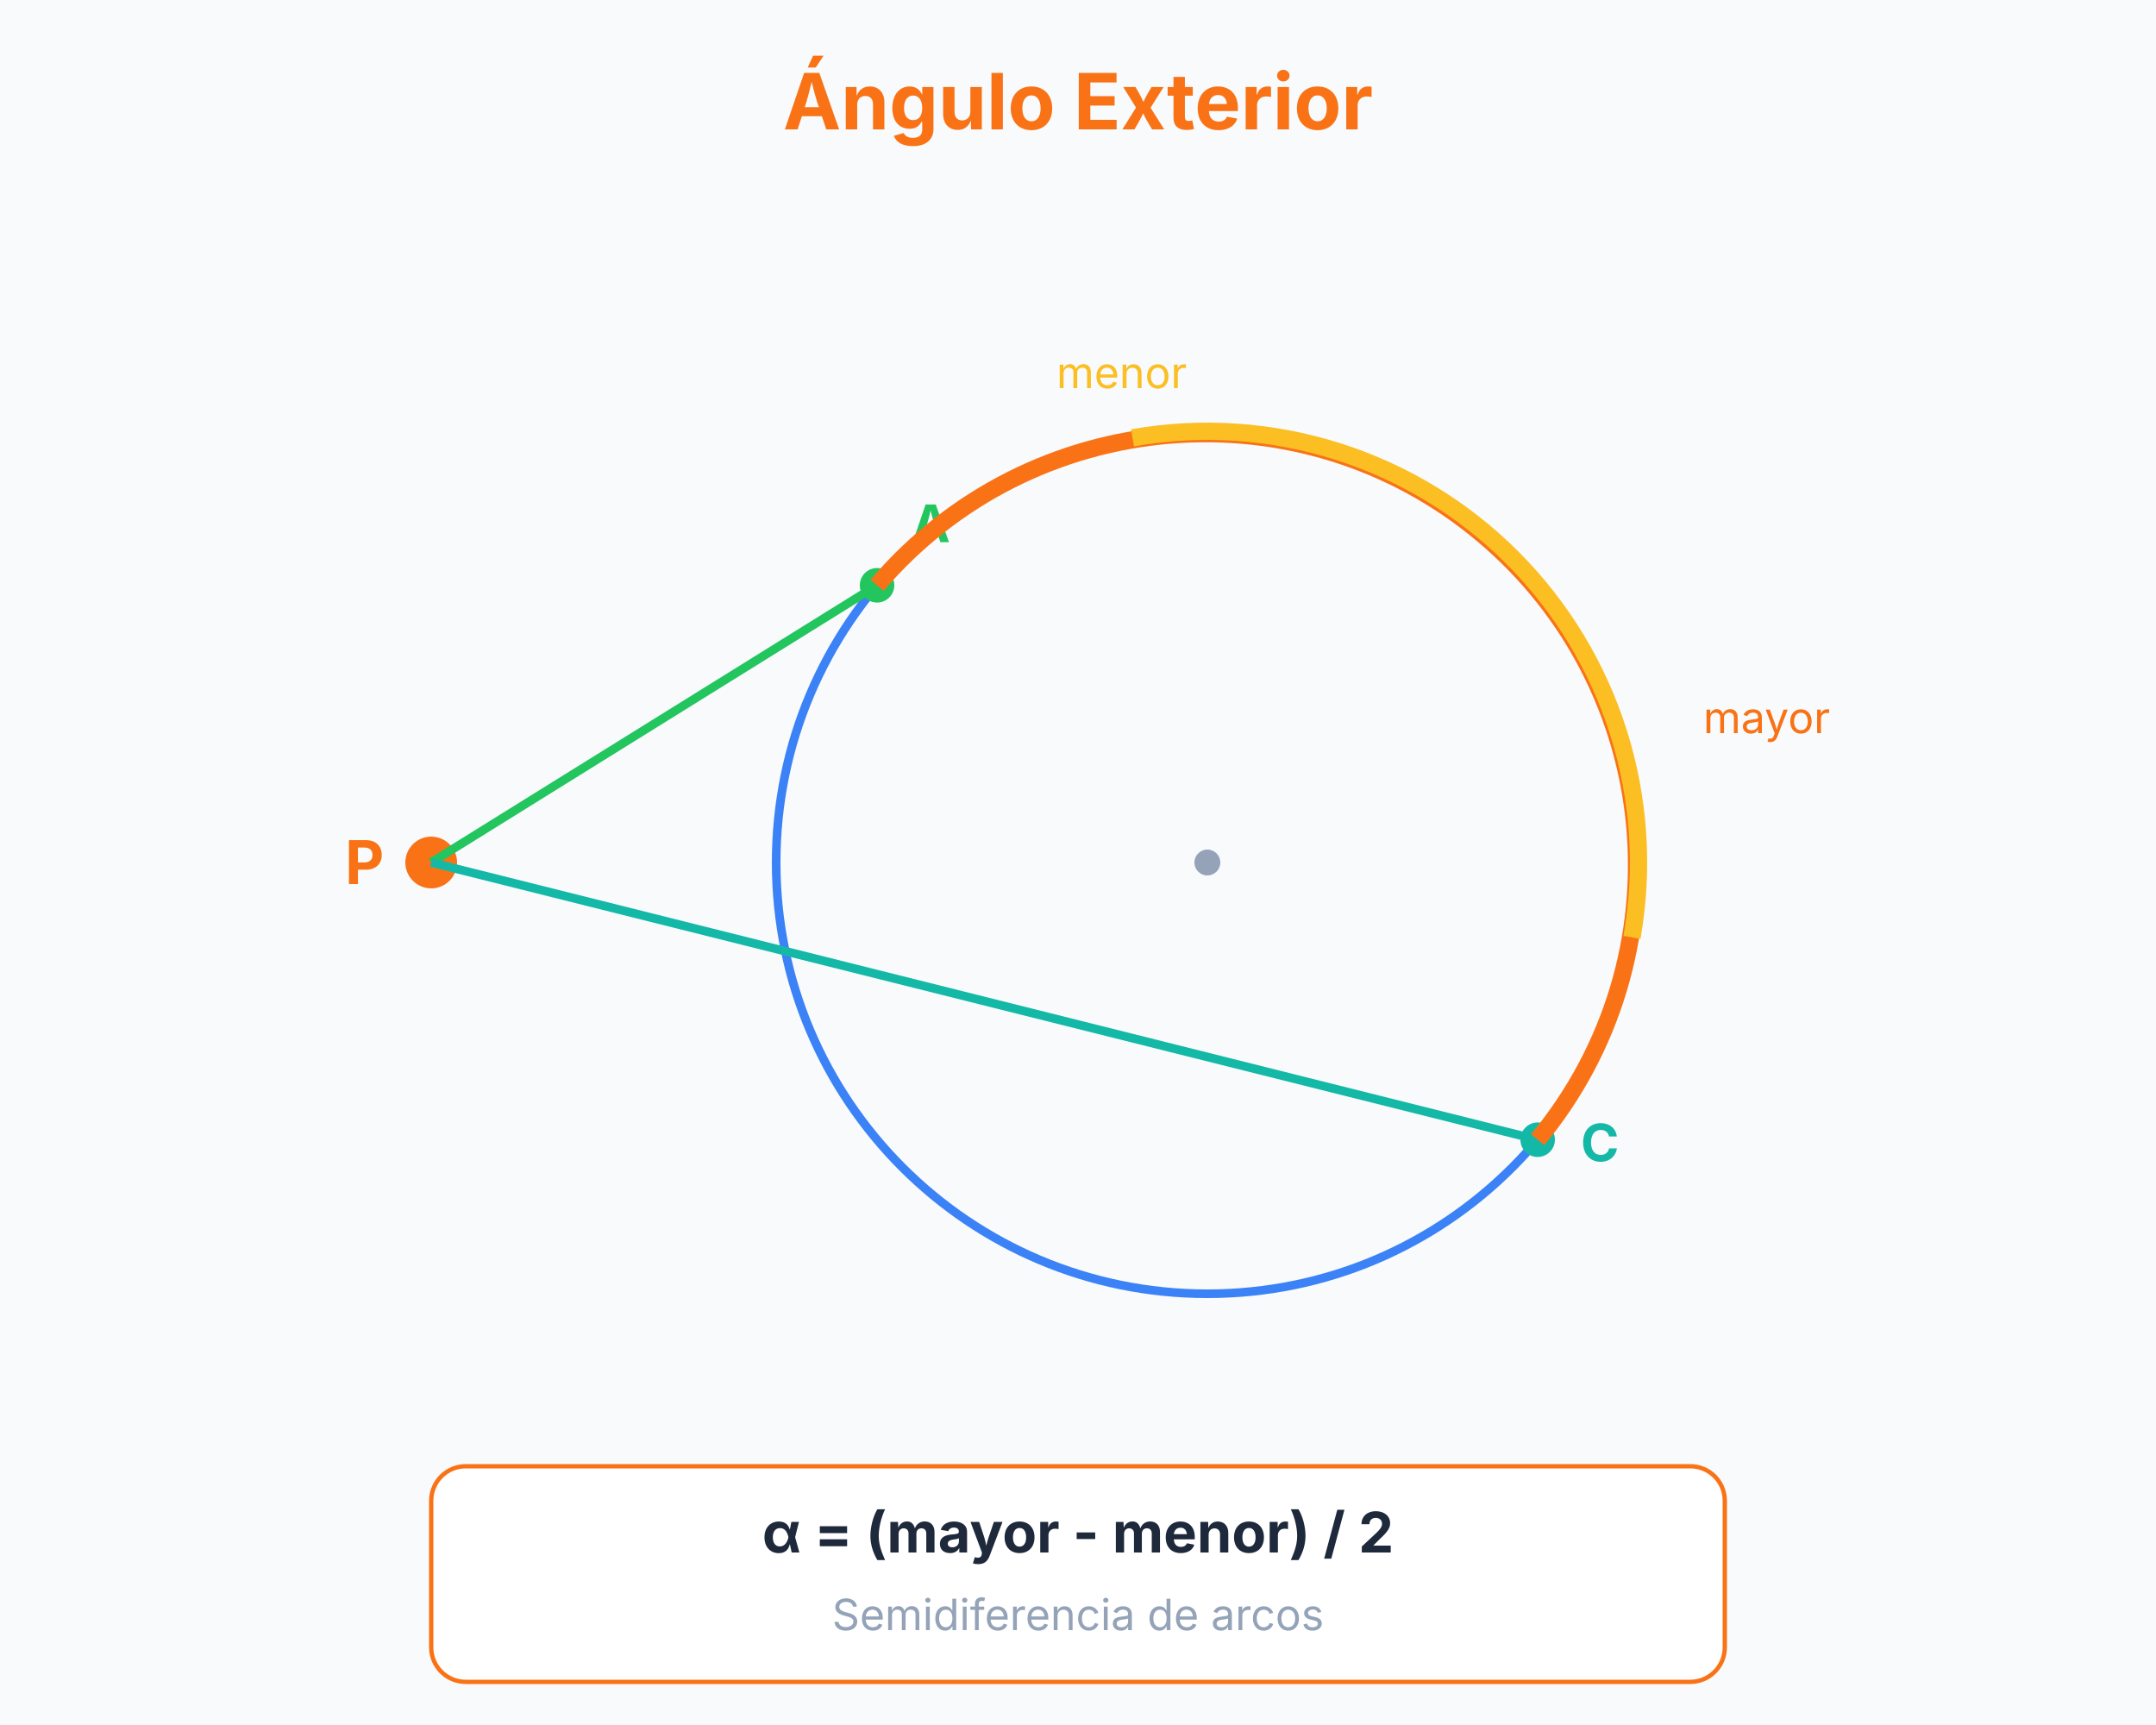
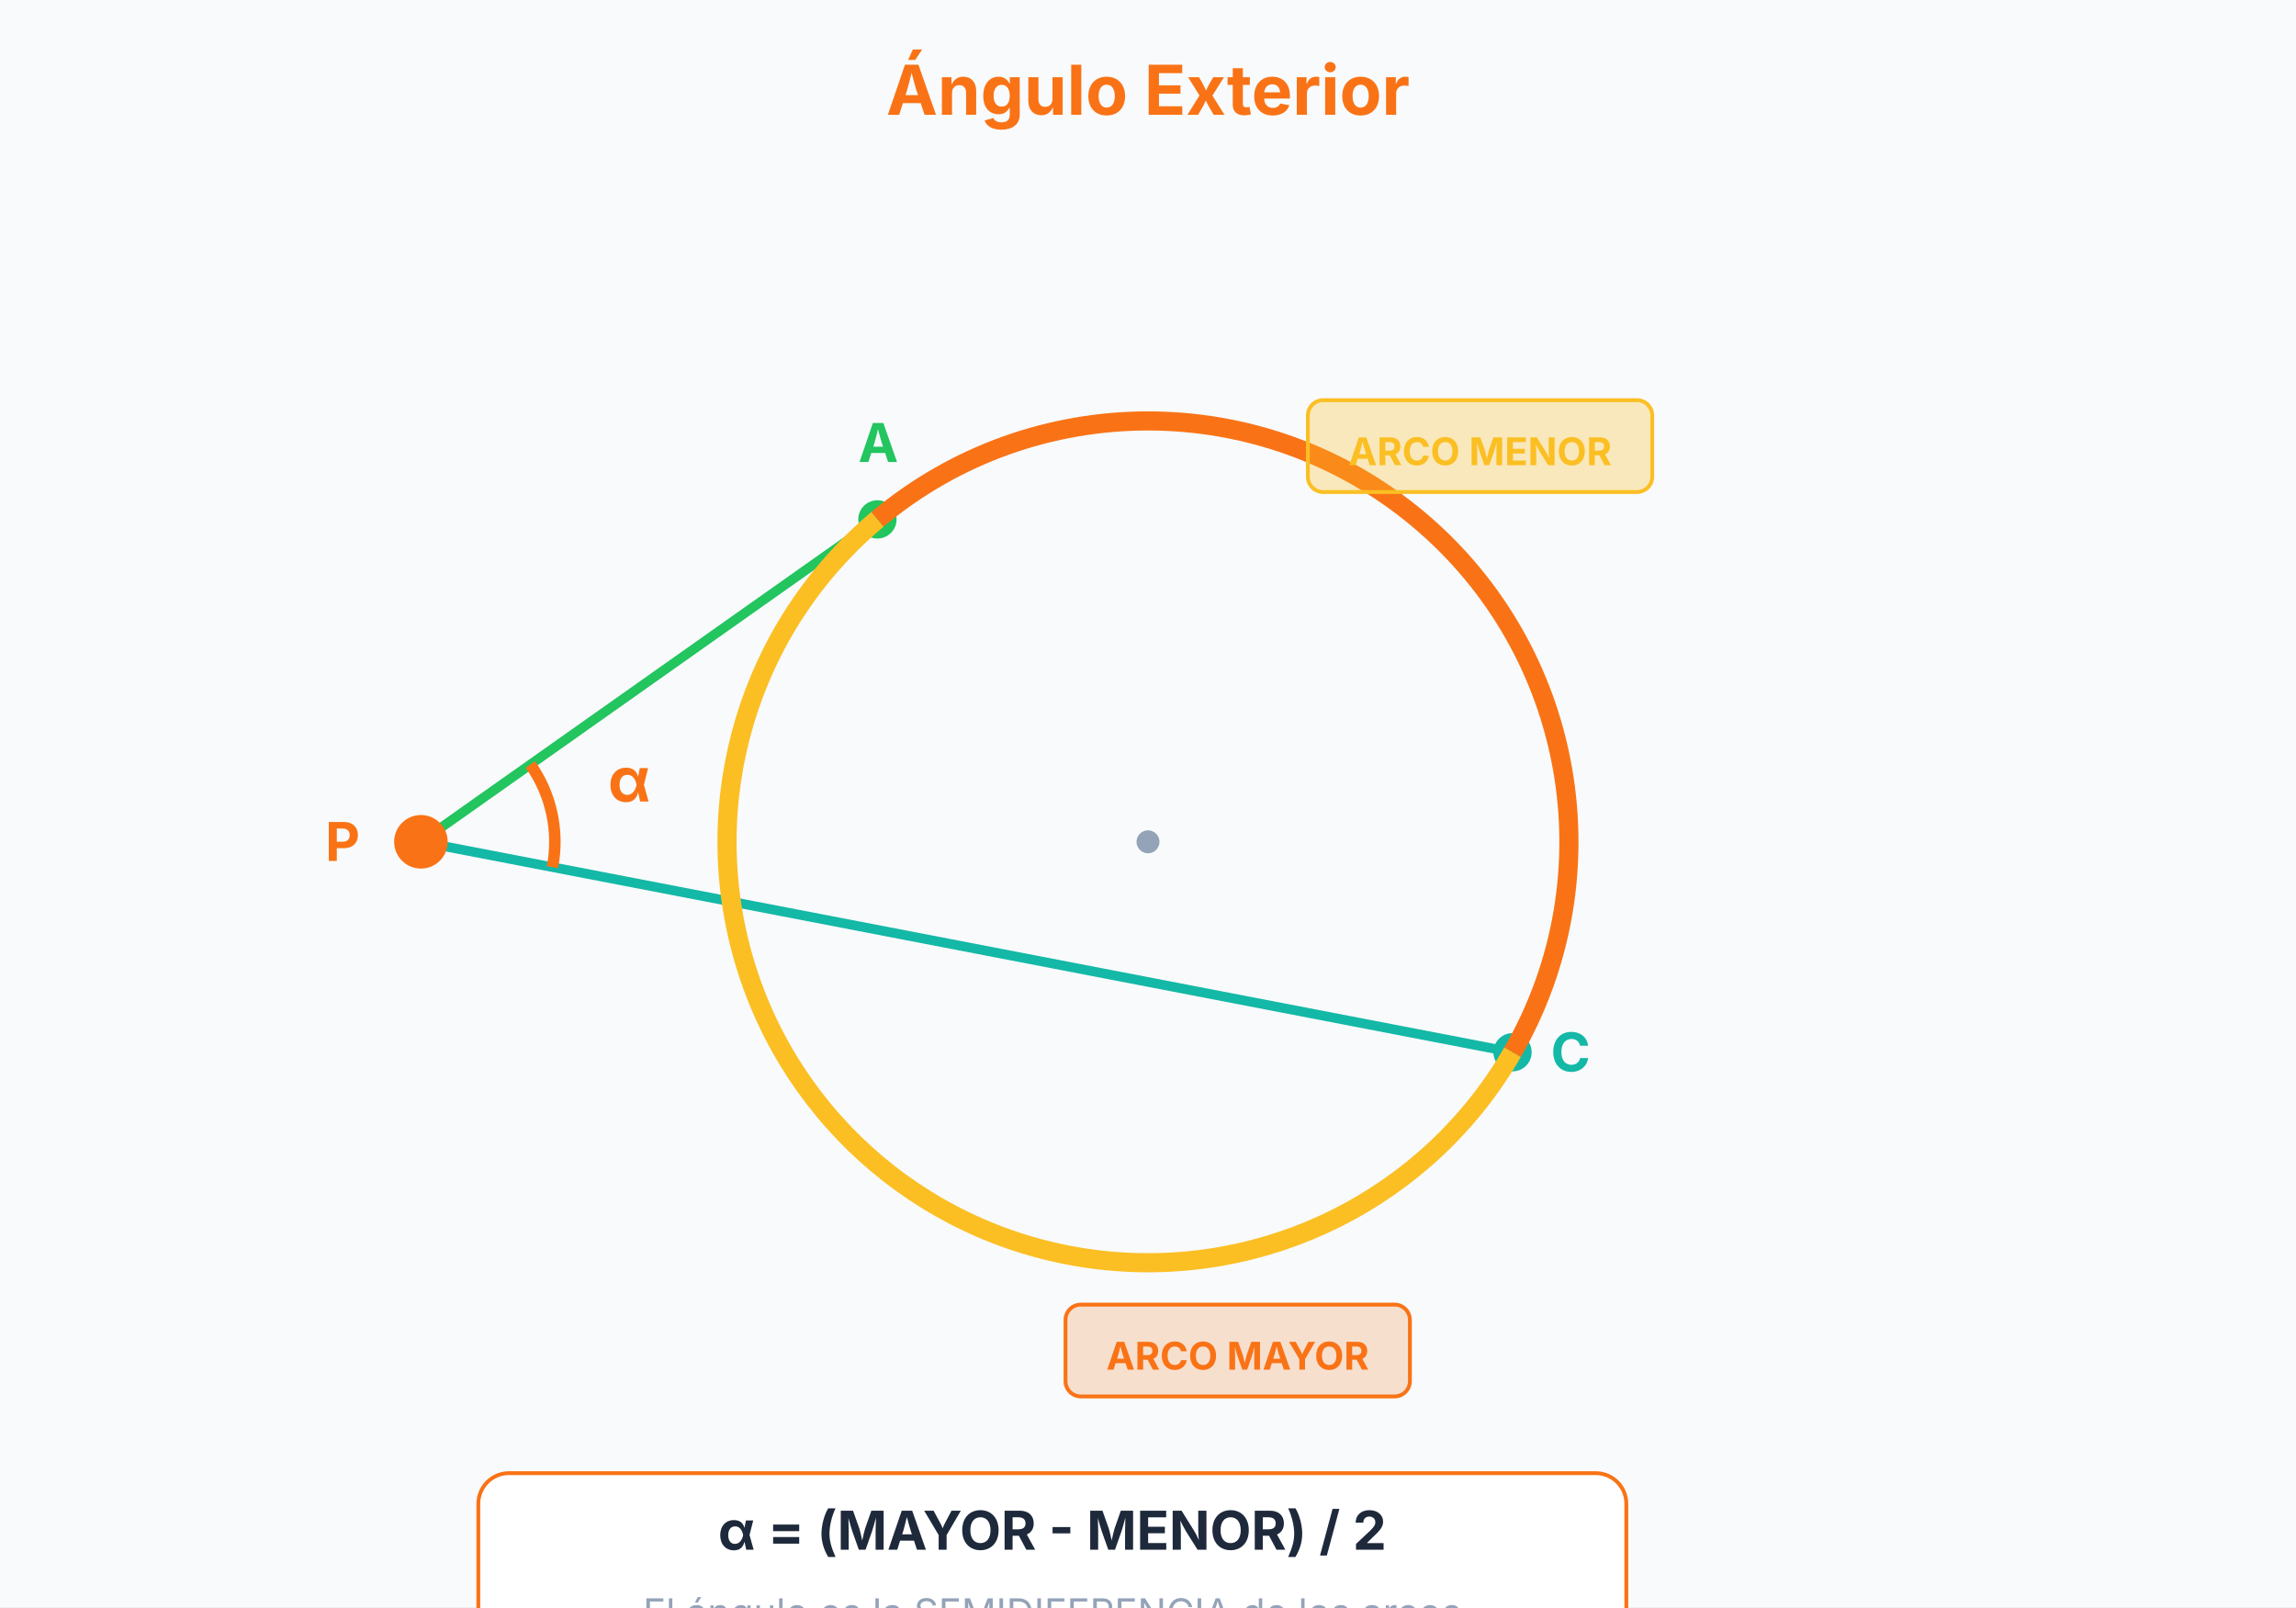
- <svg xmlns="http://www.w3.org/2000/svg" viewBox="0 0 500 400" style="font-family: 'Inter', 'Segoe UI', system-ui, sans-serif;">
-   <rect width="500" height="400" fill="#f8fafc" />
-   <text x="250.00" y="30.00" text-anchor="middle" font-size="18" font-weight="bold" fill="#f97316">Ángulo Exterior</text>
-   <circle cx="280" cy="200" r="100" fill="none" stroke="#3b82f6" stroke-width="2" />
-   <circle cx="100" cy="200" r="6" fill="#f97316" />
-   <text x="80.00" y="205.00" text-anchor="start" font-size="14" font-weight="bold" fill="#f97316">P</text>
-   <line x1="100" y1="200" x2="203.40" y2="135.72" stroke="#22c55e" stroke-width="2" />
-   <line x1="100" y1="200" x2="356.60" y2="264.28" stroke="#14b8a6" stroke-width="2" />
-   <circle cx="203.40" cy="135.72" r="4" fill="#22c55e" />
-   <circle cx="356.60" cy="264.28" r="4" fill="#14b8a6" />
-   <text x="211.40" y="125.72" text-anchor="start" font-size="12" font-weight="bold" fill="#22c55e">A</text>
-   <text x="366.60" y="269.28" text-anchor="start" font-size="12" font-weight="bold" fill="#14b8a6">C</text>
-   <circle cx="280" cy="200" r="3" fill="#94a3b8" />
-   <path d="M 356.60 264.28 A 100 100 0 0 0 203.40 135.72" fill="none" stroke="#f97316" stroke-width="4" />
-   <path d="M 378.48 217.36 A 100 100 0 0 0 262.64 101.52" fill="none" stroke="#fbbf24" stroke-width="4" />
-   <text x="395.00" y="170.00" text-anchor="start" font-size="10" font-weight="normal" fill="#f97316">mayor</text>
-   <text x="245.00" y="90.00" text-anchor="start" font-size="10" font-weight="normal" fill="#fbbf24">menor</text>
-   <rect x="100" y="340" width="300" height="50" rx="8" fill="white" stroke="#f97316" />
-   <text x="250.0" y="369.0" text-anchor="middle" font-size="12" fill="#1e293b" />
-   <text x="250.00" y="360.00" text-anchor="middle" font-size="13" font-weight="bold" fill="#1e293b">α = (mayor - menor) / 2</text>
-   <text x="250.00" y="378.00" text-anchor="middle" font-size="10" font-weight="normal" fill="#94a3b8">Semidiferencia de arcos</text>
+ <svg xmlns="http://www.w3.org/2000/svg" viewBox="0 0 600 420" style="font-family: 'Inter', 'Segoe UI', system-ui, sans-serif;">
+   <rect width="600" height="420" fill="#f8fafc" />
+   <text x="300.00" y="30.00" text-anchor="middle" font-size="18" font-weight="bold" fill="#f97316">Ángulo Exterior</text>
+   <circle cx="300" cy="220" r="110" fill="none" stroke="#3b82f6" stroke-width="2" />
+   <line x1="110" y1="220" x2="229.29" y2="135.74" stroke="#22c55e" stroke-width="2.5" />
+   <line x1="110" y1="220" x2="395.26" y2="275.00" stroke="#14b8a6" stroke-width="2.5" />
+   <circle cx="229.29" cy="135.74" r="5" fill="#22c55e" />
+   <circle cx="395.26" cy="275.00" r="5" fill="#14b8a6" />
+   <text x="224.29" y="120.74" text-anchor="start" font-size="14" font-weight="bold" fill="#22c55e">A</text>
+   <text x="405.26" y="280.00" text-anchor="start" font-size="14" font-weight="bold" fill="#14b8a6">C</text>
+   <path d="M 395.26 275.00 A 110 110 0 0 0 229.29 135.74" fill="none" stroke="#f97316" stroke-width="5" />
+   <path d="M 229.29 135.74 A 110 110 0 1 0 395.26 275.00" fill="none" stroke="#fbbf24" stroke-width="5" />
+   <circle cx="300" cy="220" r="3" fill="#94a3b8" />
+   <path d="M 138.59 199.81 A 35 35 0 0 1 144.37 226.63" fill="none" stroke="#f97316" stroke-width="3" />
+   <text x="158.88" y="209.47" text-anchor="start" font-size="16" font-weight="bold" fill="#f97316">α</text>
+   <circle cx="110" cy="220" r="7" fill="#f97316" />
+   <text x="85.00" y="225.00" text-anchor="start" font-size="14" font-weight="bold" fill="#f97316">P</text>
+   <rect x="278.443" y="340.949" width="90" height="24" rx="4" fill="#f97316" fill-opacity="0.2" stroke="#f97316" />
+   <text x="323.44" y="357.95" text-anchor="middle" font-size="10" font-weight="bold" fill="#f97316">ARCO MAYOR</text>
+   <rect x="341.776" y="104.584" width="90" height="24" rx="4" fill="#fbbf24" fill-opacity="0.3" stroke="#fbbf24" />
+   <text x="386.78" y="121.58" text-anchor="middle" font-size="10" font-weight="bold" fill="#fbbf24">ARCO MENOR</text>
+   <rect x="125" y="385" width="300" height="55" rx="8" fill="white" stroke="#f97316" />
+   <text x="275.0" y="416.5" text-anchor="middle" font-size="12" fill="#1e293b" />
+   <text x="275.00" y="405.00" text-anchor="middle" font-size="14" font-weight="bold" fill="#1e293b">α = (MAYOR - MENOR) / 2</text>
+   <text x="275.00" y="425.00" text-anchor="middle" font-size="10" font-weight="normal" fill="#94a3b8">El ángulo es la SEMIDIFERENCIA de los arcos</text>
</svg>
